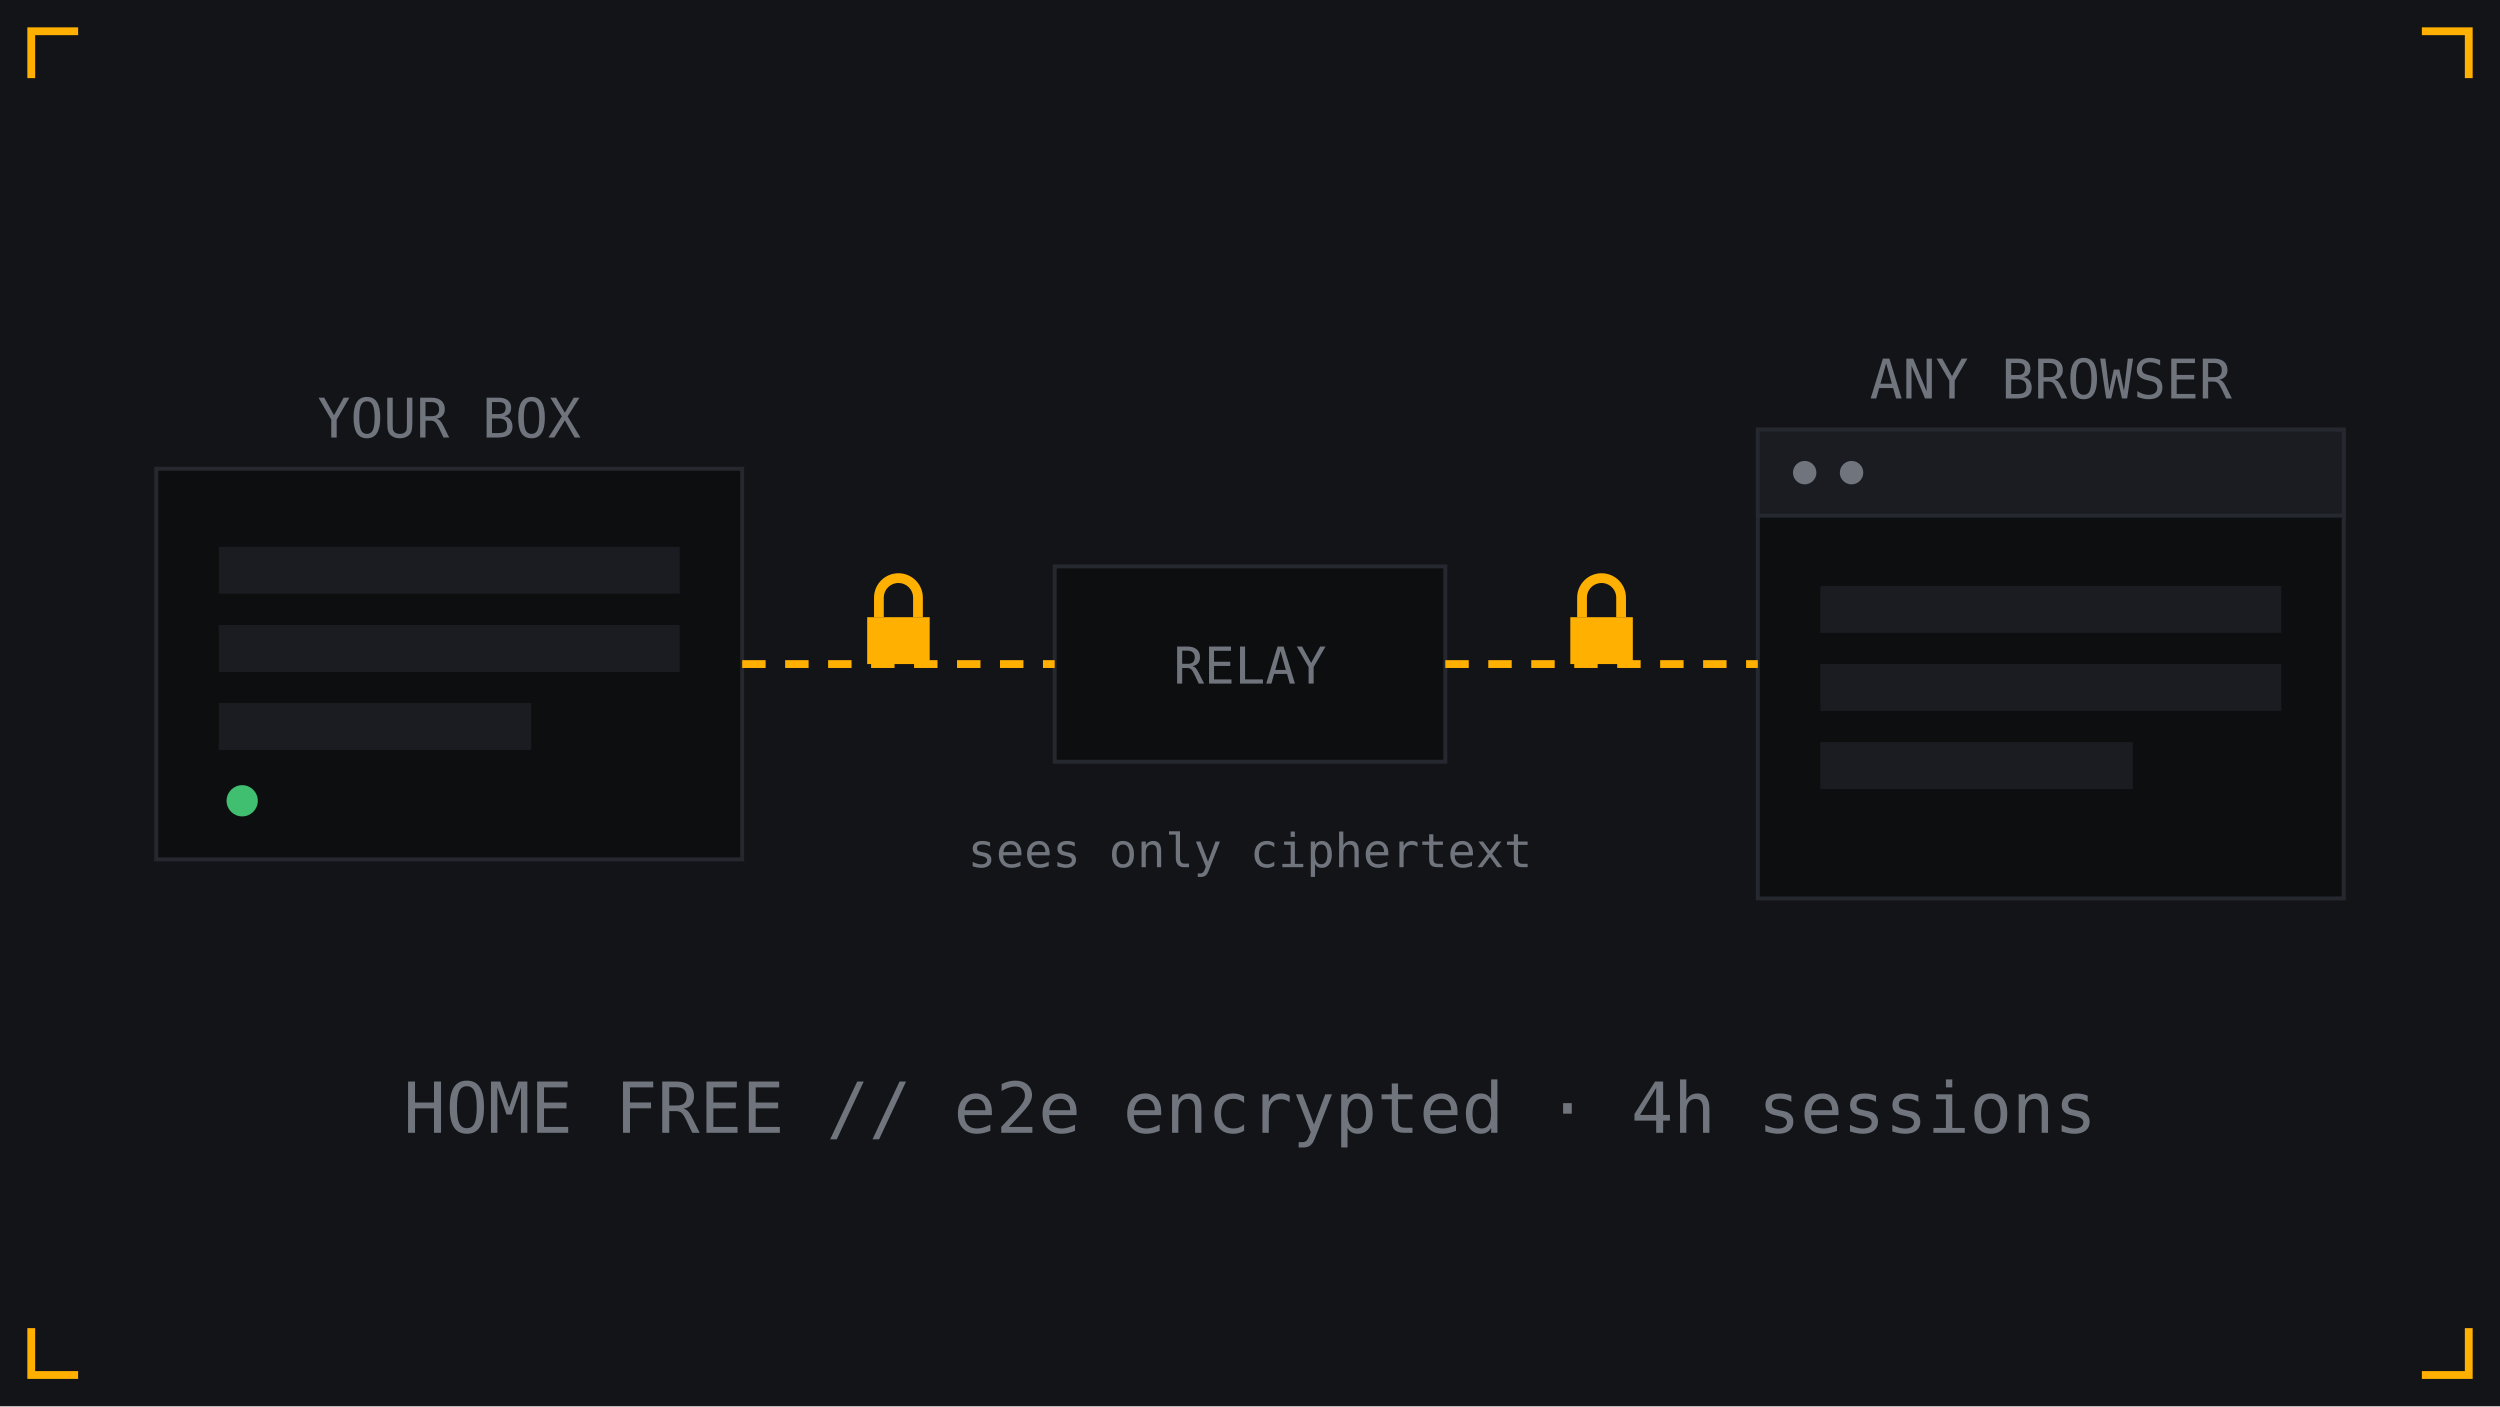
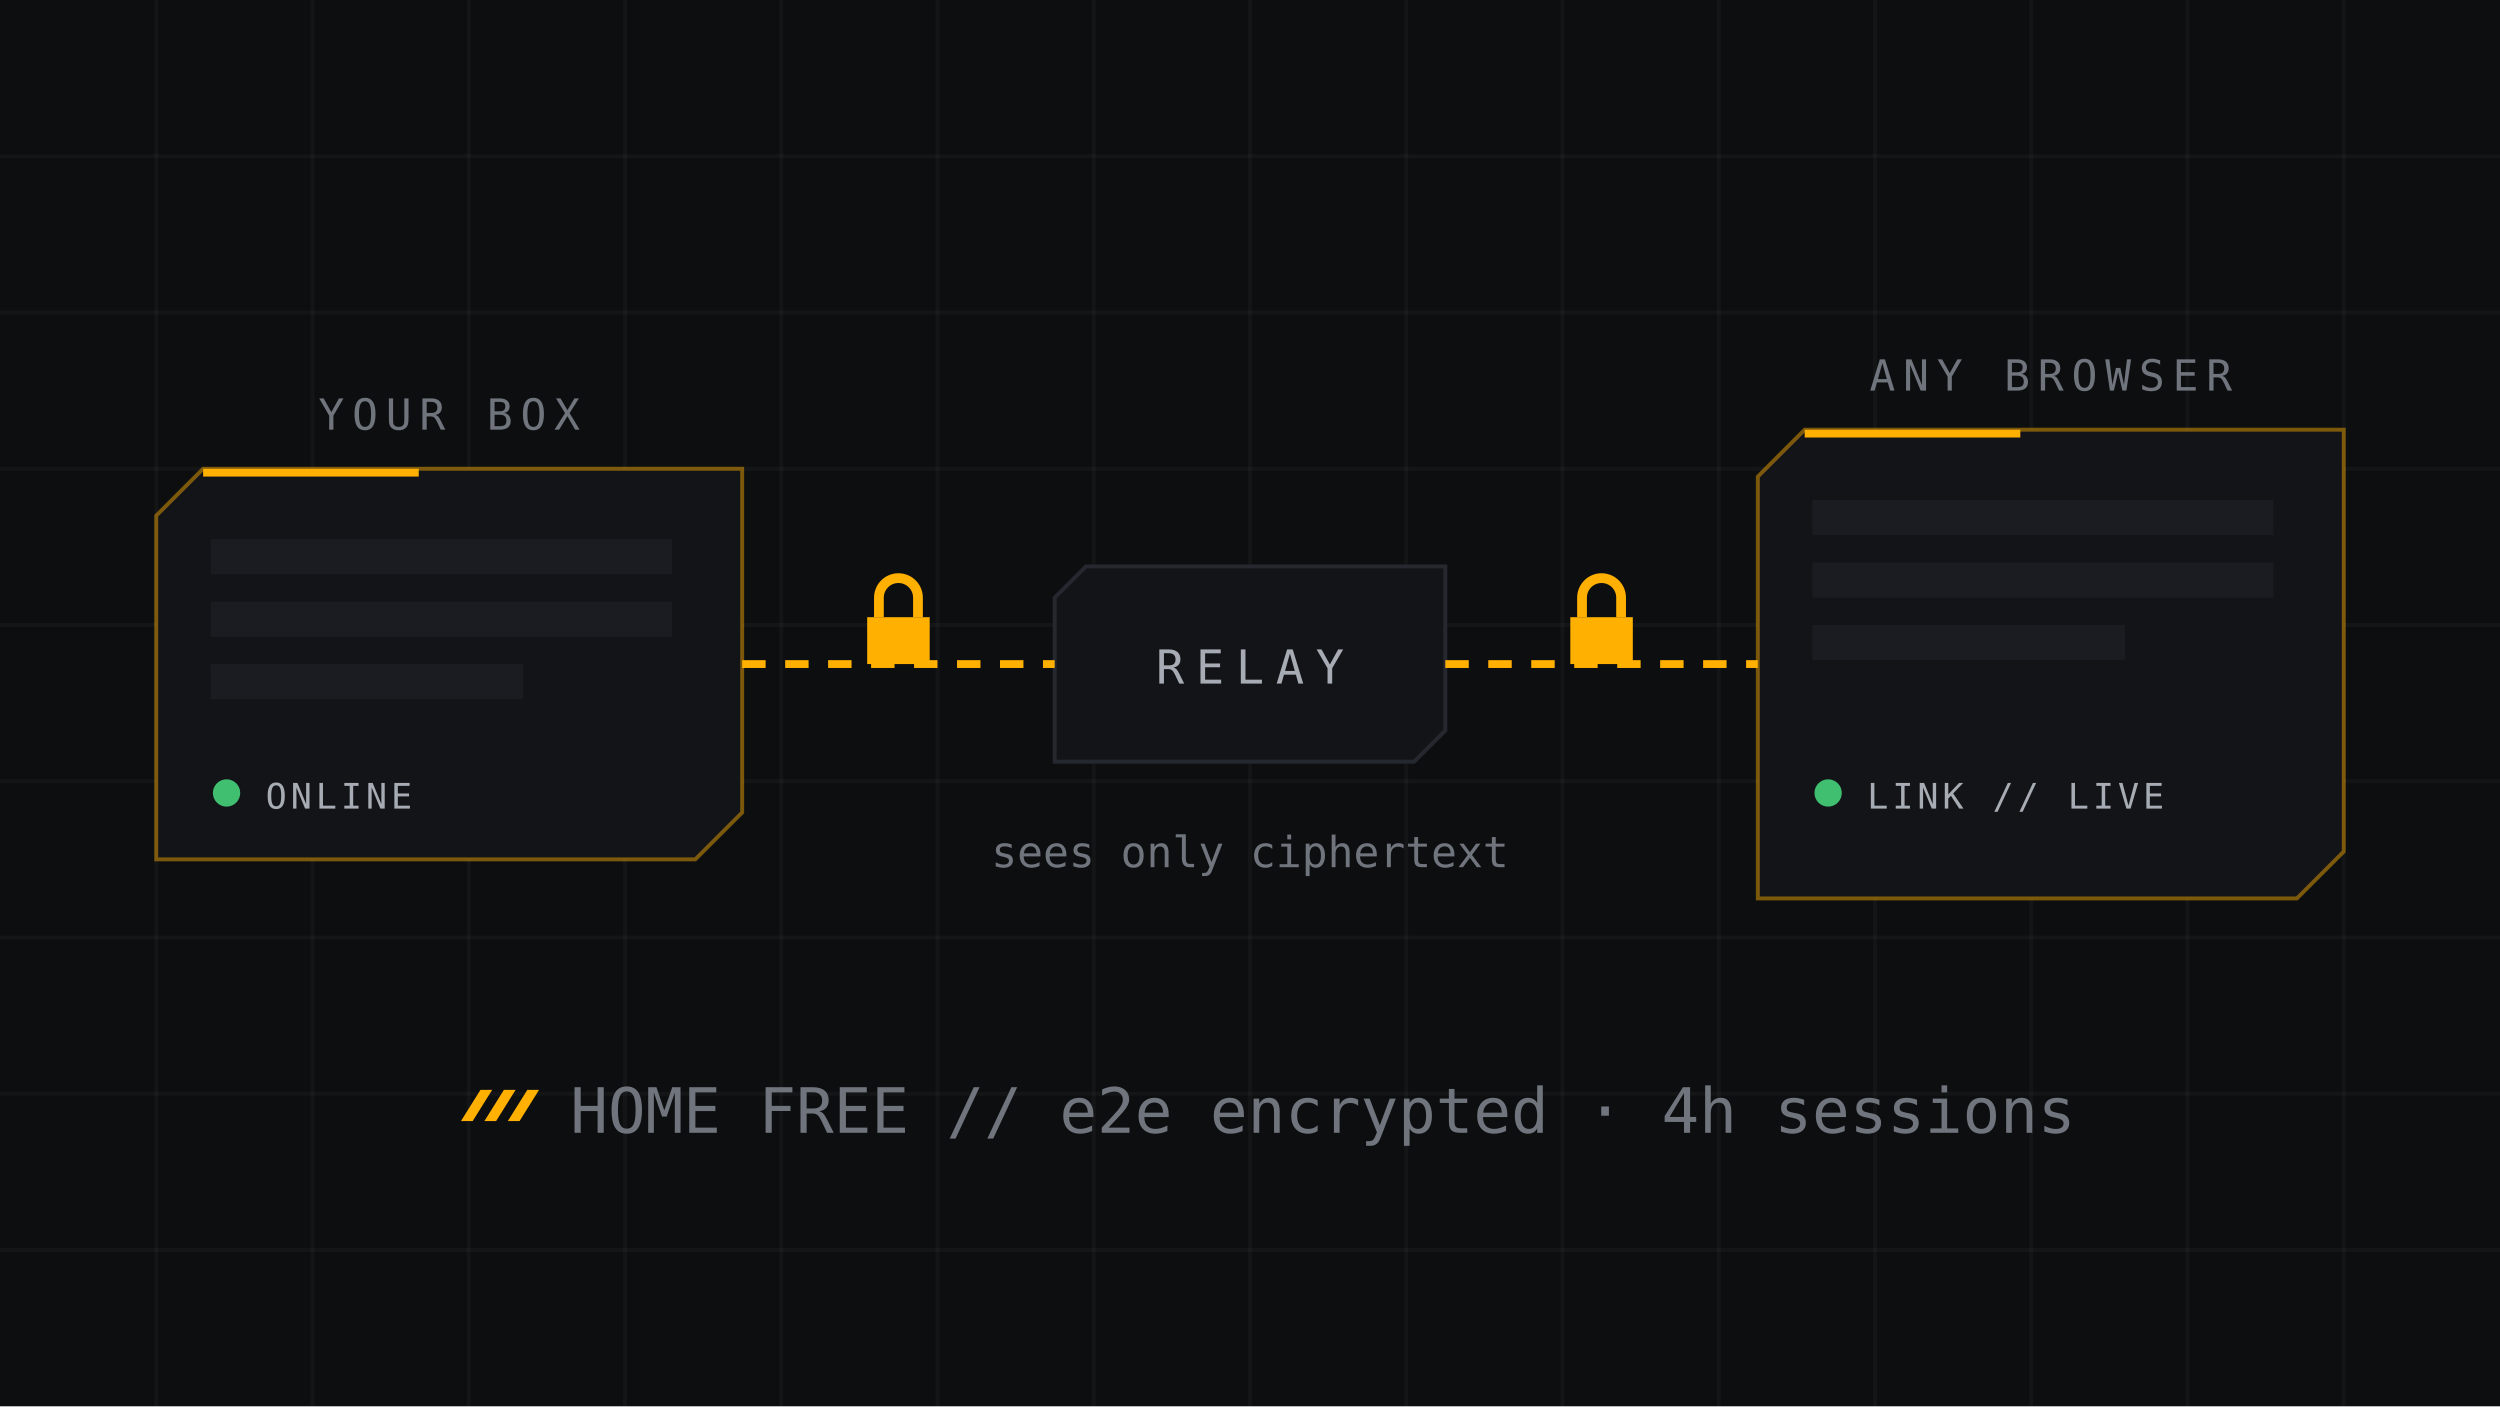
<svg xmlns="http://www.w3.org/2000/svg" viewBox="0 0 640 360" role="img" aria-label="Home Free — stream through the blind relay">
-   <rect width="640" height="360" fill="#131418" />
-   <rect x="40" y="120" width="150" height="100" fill="#0d0e10" stroke="#25282e" />
-   <rect x="56" y="140" width="118" height="12" fill="#1a1c21" />
-   <rect x="56" y="160" width="118" height="12" fill="#1a1c21" />
-   <rect x="56" y="180" width="80" height="12" fill="#1a1c21" />
-   <circle cx="62" cy="205" r="4" fill="#3fbf6f" />
-   <text x="115" y="112" fill="#6f747d" font-family="monospace" font-size="14" text-anchor="middle">YOUR BOX</text>
-   <rect x="270" y="145" width="100" height="50" fill="#0d0e10" stroke="#25282e" />
-   <text x="320" y="175" fill="#6f747d" font-family="monospace" font-size="13" text-anchor="middle">RELAY</text>
-   <text x="320" y="222" fill="#6f747d" font-family="monospace" font-size="12" text-anchor="middle">sees only ciphertext</text>
-   <rect x="450" y="110" width="150" height="120" fill="#0d0e10" stroke="#25282e" />
-   <rect x="450" y="110" width="150" height="22" fill="#1a1c21" stroke="#25282e" />
-   <circle cx="462" cy="121" r="3" fill="#6f747d" />
-   <circle cx="474" cy="121" r="3" fill="#6f747d" />
-   <rect x="466" y="150" width="118" height="12" fill="#1a1c21" />
-   <rect x="466" y="170" width="118" height="12" fill="#1a1c21" />
-   <rect x="466" y="190" width="80" height="12" fill="#1a1c21" />
-   <text x="525" y="102" fill="#6f747d" font-family="monospace" font-size="14" text-anchor="middle">ANY BROWSER</text>
+   <rect width="640" height="360" fill="#0d0e10" />
+   <g stroke="#ffffff" stroke-opacity=".03">
+     <path d="M40 0V360" />
+     <path d="M80 0V360" />
+     <path d="M120 0V360" />
+     <path d="M160 0V360" />
+     <path d="M200 0V360" />
+     <path d="M240 0V360" />
+     <path d="M280 0V360" />
+     <path d="M320 0V360" />
+     <path d="M360 0V360" />
+     <path d="M400 0V360" />
+     <path d="M440 0V360" />
+     <path d="M480 0V360" />
+     <path d="M520 0V360" />
+     <path d="M560 0V360" />
+     <path d="M600 0V360" />
+     <path d="M0 40H640" />
+     <path d="M0 80H640" />
+     <path d="M0 120H640" />
+     <path d="M0 160H640" />
+     <path d="M0 200H640" />
+     <path d="M0 240H640" />
+     <path d="M0 280H640" />
+     <path d="M0 320H640" />
+   </g>
+   <path d="M52 120H190V208L178 220H40V132Z" fill="#131418" stroke="#ffb000" stroke-opacity=".45" />
+   <path d="M52 121h55.2" stroke="#ffb000" stroke-width="2" />
+   <text x="115.0" y="110" fill="#6f747d" font-family="ui-monospace, 'JetBrains Mono', monospace" font-size="11" letter-spacing="2" text-anchor="middle">YOUR BOX</text>
+   <rect x="54" y="138" width="118" height="9" fill="#1a1c21" />
+   <rect x="54" y="154" width="118" height="9" fill="#1a1c21" />
+   <rect x="54" y="170" width="80" height="9" fill="#1a1c21" />
+   <circle cx="58" cy="203" r="3.5" fill="#3fbf6f" />
+   <text x="68" y="207" fill="#a7abb3" font-family="ui-monospace, 'JetBrains Mono', monospace" font-size="9" letter-spacing="1" text-anchor="start">ONLINE</text>
+   <path d="M462 110H600V218L588 230H450V122Z" fill="#131418" stroke="#ffb000" stroke-opacity=".45" />
+   <path d="M462 111h55.2" stroke="#ffb000" stroke-width="2" />
+   <text x="525.0" y="100" fill="#6f747d" font-family="ui-monospace, 'JetBrains Mono', monospace" font-size="11" letter-spacing="2" text-anchor="middle">ANY BROWSER</text>
+   <rect x="464" y="128" width="118" height="9" fill="#1a1c21" />
+   <rect x="464" y="144" width="118" height="9" fill="#1a1c21" />
+   <rect x="464" y="160" width="80" height="9" fill="#1a1c21" />
+   <circle cx="468" cy="203" r="3.5" fill="#3fbf6f" />
+   <text x="478" y="207" fill="#a7abb3" font-family="ui-monospace, 'JetBrains Mono', monospace" font-size="9" letter-spacing="1" text-anchor="start">LINK // LIVE</text>
+   <path d="M278 145H370V187L362 195H270V153Z" fill="#131418" stroke="#25282e" />
+   <text x="320" y="175" fill="#a7abb3" font-family="ui-monospace, 'JetBrains Mono', monospace" font-size="12" letter-spacing="3" text-anchor="middle">RELAY</text>
+   <text x="320" y="222" fill="#6f747d" font-family="ui-monospace, 'JetBrains Mono', monospace" font-size="11" letter-spacing="0" text-anchor="middle">sees only ciphertext</text>
  <g stroke="#ffb000" stroke-width="2" stroke-dasharray="6 5" fill="none">
-     <path d="M190 170 H270" />
-     <path d="M370 170 H450" />
+     <path d="M190 170H270" />
+     <path d="M370 170H450" />
  </g>
  <rect x="222" y="158" width="16" height="12" fill="#ffb000" />
  <path d="M225 158v-5a5 5 0 0 1 10 0v5" stroke="#ffb000" stroke-width="2.5" fill="none" />
  <rect x="402" y="158" width="16" height="12" fill="#ffb000" />
  <path d="M405 158v-5a5 5 0 0 1 10 0v5" stroke="#ffb000" stroke-width="2.5" fill="none" />
-   <g stroke="#ffb000" stroke-width="2" fill="none">
-     <path d="M8 20V8h12" />
-     <path d="M620 8h12v12" />
-     <path d="M8 340v12h12" />
-     <path d="M632 340v12h-12" />
-   </g>
-   <text x="320" y="290" fill="#6f747d" font-family="monospace" font-size="18" text-anchor="middle">HOME FREE // e2e encrypted · 4h sessions</text>
+   <path d="M118 287l5 -8h3l-5 8z" fill="#ffb000" />
+   <path d="M124 287l5 -8h3l-5 8z" fill="#ffb000" />
+   <path d="M130 287l5 -8h3l-5 8z" fill="#ffb000" />
+   <text x="146" y="290" fill="#6f747d" font-family="ui-monospace, 'JetBrains Mono', monospace" font-size="16" letter-spacing="0" text-anchor="start">HOME FREE // e2e encrypted · 4h sessions</text>
</svg>
